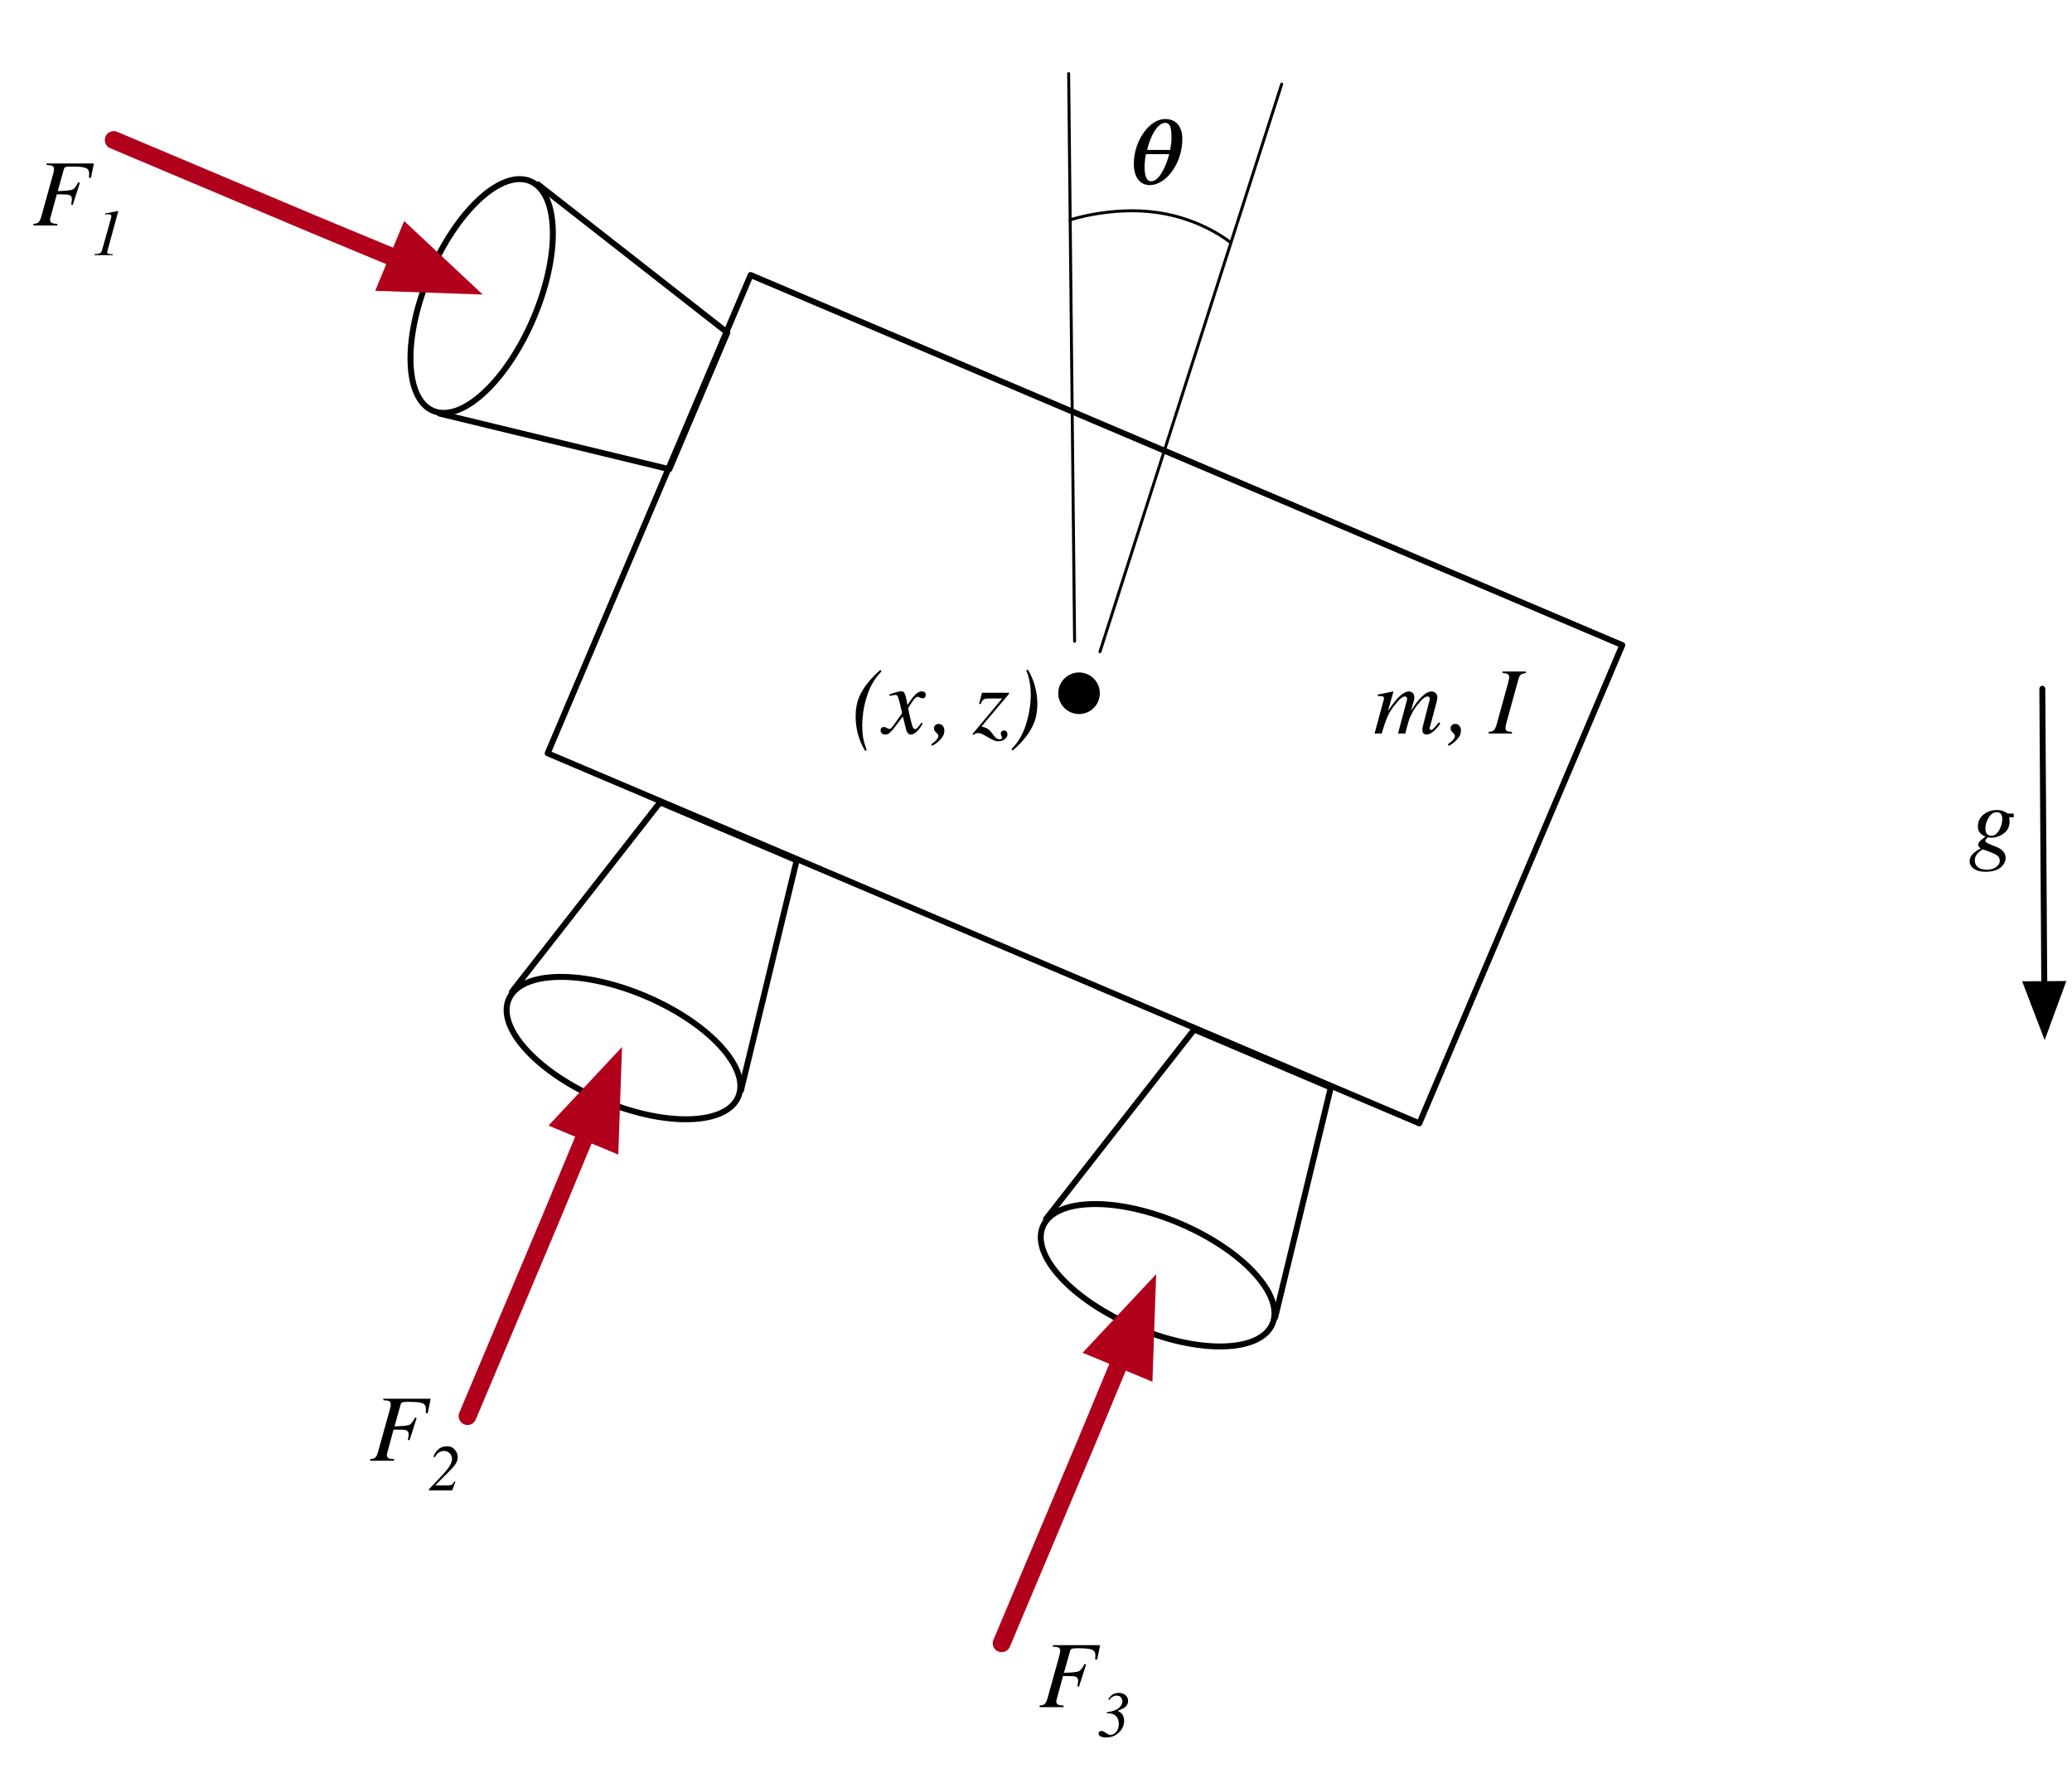
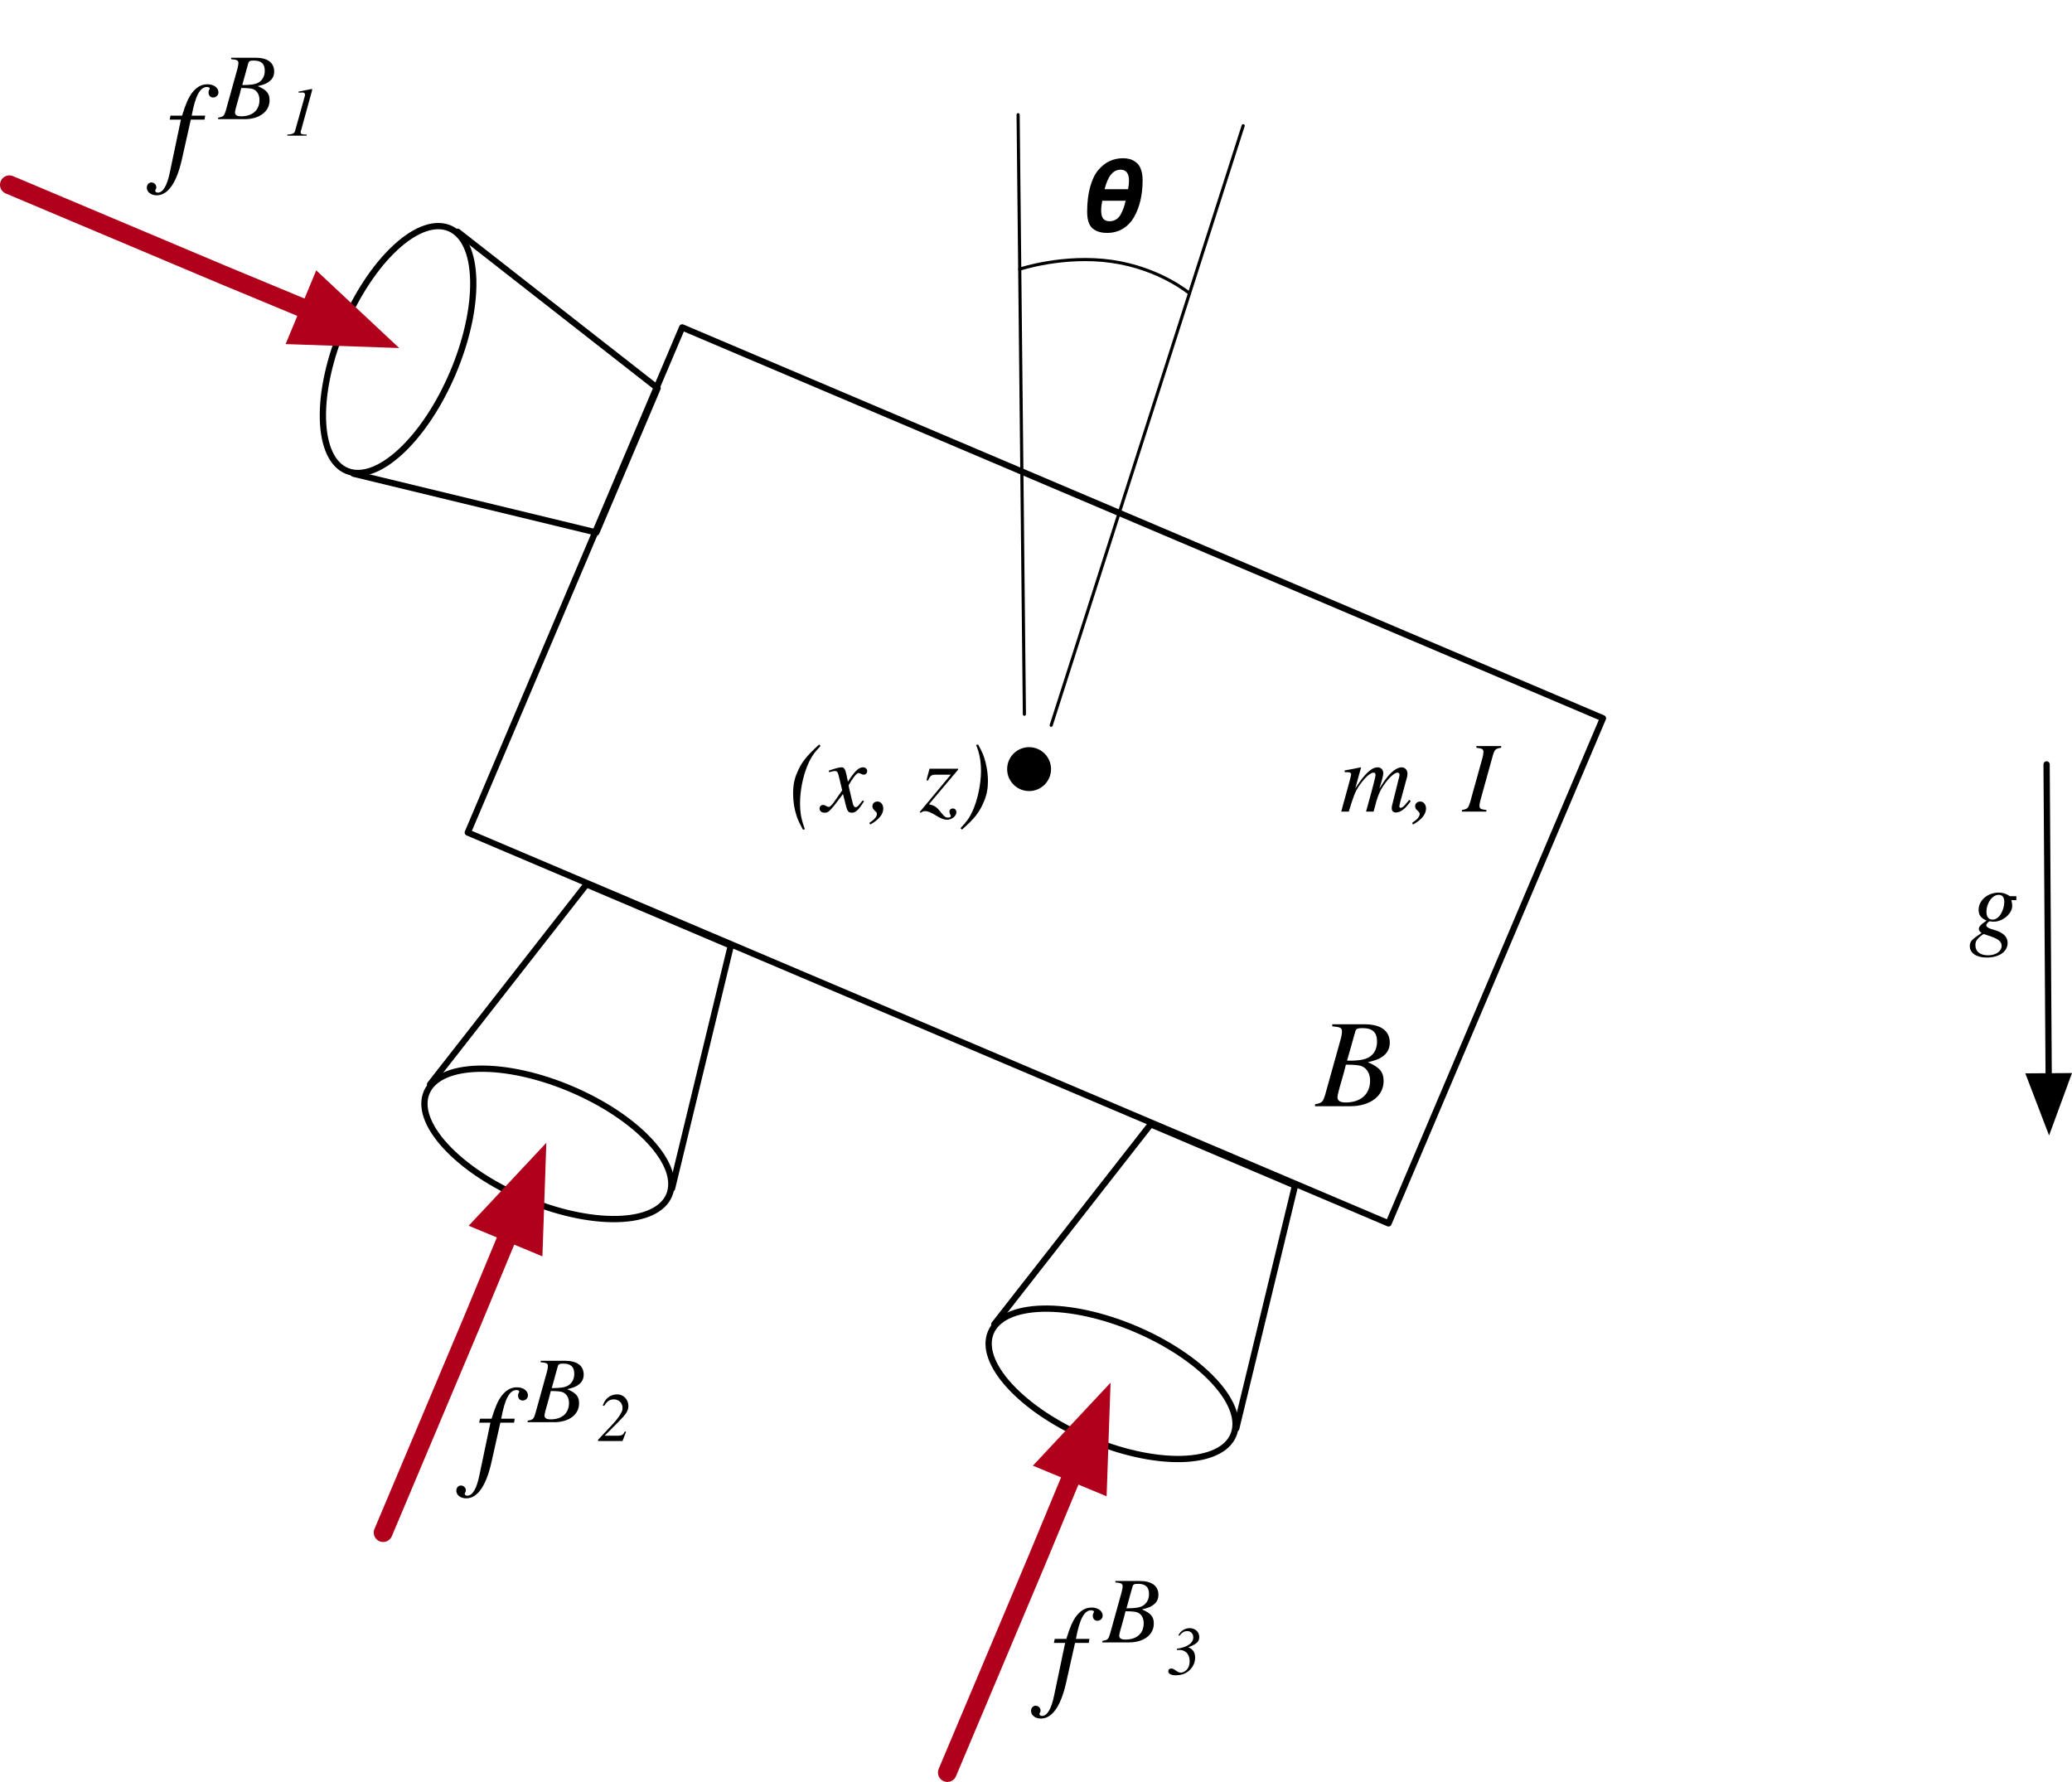
- <svg xmlns="http://www.w3.org/2000/svg" xmlns:xlink="http://www.w3.org/1999/xlink" width="349pt" height="301pt" viewBox="0 0 349 301" version="1.1">
+ <svg xmlns="http://www.w3.org/2000/svg" version="1.1" viewBox="162.652 157.113 330.399 284.131" width="330.399" height="284.131">
  <defs>
-     <g>
-       <symbol overflow="visible" id="glyph0-0">
-         <path style="stroke:none;" d="M -0.156 0 L -0.156 -10.438 L 12.281 -10.438 L 12.281 0 Z M 10.844 -1.438 L 10.844 -9 L 1.297 -9 L 1.297 -1.438 Z M 10.844 -1.438 " />
-       </symbol>
-       <symbol overflow="visible" id="glyph0-1">
-         <path style="stroke:none;" d="M 2.781 -4 C 2.781 -3.676 2.828 -3.422 2.922 -3.234 C 3.086 -2.91 3.391 -2.75 3.828 -2.75 C 4.297 -2.75 4.711 -3.047 5.078 -3.641 C 5.441 -4.242 5.625 -4.906 5.625 -5.625 C 5.625 -5.969 5.547 -6.234 5.391 -6.422 C 5.242 -6.617 5.02 -6.719 4.719 -6.719 C 4.133 -6.719 3.664 -6.406 3.312 -5.781 C 2.957 -5.164 2.781 -4.57 2.781 -4 Z M 3.047 2.969 C 3.672 2.969 4.188 2.816 4.594 2.516 C 5 2.223 5.203 1.875 5.203 1.469 C 5.203 1.156 5.098 0.891 4.891 0.672 C 4.773 0.555 4.586 0.438 4.328 0.312 C 4.117 0.207 3.758 0.055 3.25 -0.141 C 2.738 -0.336 2.445 -0.438 2.375 -0.438 C 2.238 -0.438 1.973 -0.254 1.578 0.109 C 1.191 0.473 1 0.883 1 1.344 C 1 2.031 1.297 2.504 1.891 2.766 C 2.203 2.898 2.586 2.969 3.047 2.969 Z M 0.125 1.547 C 0.125 1.148 0.273 0.773 0.578 0.422 C 0.879 0.066 1.352 -0.281 2 -0.625 C 1.875 -0.707 1.77 -0.797 1.688 -0.891 C 1.602 -0.984 1.562 -1.102 1.562 -1.25 C 1.562 -1.469 1.707 -1.711 2 -1.984 C 2.164 -2.141 2.438 -2.348 2.812 -2.609 C 2.477 -2.734 2.191 -2.91 1.953 -3.141 C 1.66 -3.441 1.516 -3.836 1.516 -4.328 C 1.516 -5.117 1.82 -5.773 2.438 -6.297 C 3.051 -6.816 3.812 -7.078 4.719 -7.078 C 5.195 -7.078 5.598 -7 5.922 -6.844 C 6.254 -6.695 6.445 -6.578 6.5 -6.484 L 7.562 -6.484 L 7.562 -5.859 L 6.766 -5.859 C 6.797 -5.742 6.816 -5.641 6.828 -5.547 C 6.848 -5.453 6.859 -5.316 6.859 -5.141 C 6.859 -4.297 6.531 -3.629 5.875 -3.141 C 5.219 -2.66 4.516 -2.422 3.766 -2.422 C 3.68 -2.422 3.602 -2.426 3.531 -2.438 C 3.469 -2.445 3.391 -2.461 3.297 -2.484 C 3.211 -2.484 3.102 -2.406 2.969 -2.25 C 2.832 -2.102 2.766 -1.969 2.766 -1.844 C 2.766 -1.664 3.336 -1.363 4.484 -0.938 C 5.617 -0.508 6.188 0.125 6.188 0.969 C 6.188 1.594 5.898 2.141 5.328 2.609 C 4.754 3.078 3.891 3.312 2.734 3.312 C 1.93 3.312 1.297 3.141 0.828 2.797 C 0.359 2.453 0.125 2.035 0.125 1.547 Z M 0.125 1.547 " />
-       </symbol>
-       <symbol overflow="visible" id="glyph0-2">
-         <path style="stroke:none;" d="M 5.953 -7.078 C 6.16 -7.078 6.348 -7.02 6.516 -6.906 C 6.766 -6.727 6.891 -6.441 6.891 -6.047 C 6.891 -5.867 6.844 -5.625 6.75 -5.312 C 6.664 -5 6.516 -4.492 6.297 -3.797 C 6.867 -4.68 7.363 -5.352 7.781 -5.812 C 8.539 -6.656 9.207 -7.078 9.781 -7.078 C 10.031 -7.078 10.254 -6.992 10.453 -6.828 C 10.66 -6.66 10.766 -6.391 10.766 -6.016 C 10.766 -5.898 10.711 -5.625 10.609 -5.188 L 9.469 -0.922 C 9.445 -0.859 9.453 -0.789 9.484 -0.719 C 9.523 -0.645 9.594 -0.609 9.688 -0.609 C 9.781 -0.609 9.863 -0.629 9.938 -0.672 C 10.008 -0.723 10.098 -0.805 10.203 -0.922 C 10.305 -1.023 10.391 -1.113 10.453 -1.188 C 10.523 -1.27 10.711 -1.5 11.016 -1.875 L 11.266 -1.688 L 11.188 -1.578 C 10.812 -1.047 10.43 -0.617 10.047 -0.297 C 9.672 0.016 9.297 0.172 8.922 0.172 C 8.754 0.172 8.613 0.129 8.5 0.047 C 8.32 -0.086 8.234 -0.316 8.234 -0.641 C 8.234 -0.711 8.238 -0.789 8.25 -0.875 C 8.27 -0.969 8.289 -1.07 8.312 -1.188 L 9.438 -5.562 C 9.457 -5.625 9.469 -5.676 9.469 -5.719 C 9.477 -5.758 9.484 -5.801 9.484 -5.844 C 9.484 -5.969 9.453 -6.062 9.391 -6.125 C 9.328 -6.195 9.242 -6.234 9.141 -6.234 C 8.797 -6.234 8.391 -5.969 7.922 -5.438 C 7.461 -4.914 7.062 -4.383 6.719 -3.844 C 6.406 -3.289 6.18 -2.828 6.047 -2.453 C 5.922 -2.078 5.691 -1.258 5.359 0 L 4.141 0 L 5.625 -5.562 C 5.633 -5.602 5.645 -5.645 5.656 -5.688 C 5.664 -5.738 5.672 -5.785 5.672 -5.828 C 5.672 -5.953 5.641 -6.051 5.578 -6.125 C 5.523 -6.195 5.438 -6.234 5.312 -6.234 C 4.988 -6.234 4.582 -5.957 4.094 -5.406 C 3.613 -4.863 3.223 -4.352 2.922 -3.875 C 2.617 -3.414 2.328 -2.801 2.047 -2.031 C 1.879 -1.562 1.66 -0.883 1.391 0 L 0.188 0 L 1.703 -5.562 C 1.723 -5.613 1.738 -5.664 1.75 -5.719 C 1.758 -5.77 1.766 -5.828 1.766 -5.891 C 1.766 -6.086 1.691 -6.207 1.547 -6.25 C 1.41 -6.289 1.141 -6.305 0.734 -6.297 L 0.734 -6.562 C 1.266 -6.645 2.117 -6.816 3.297 -7.078 L 3.359 -7.016 L 2.438 -3.797 C 3.02 -4.648 3.566 -5.363 4.078 -5.938 C 4.785 -6.695 5.41 -7.078 5.953 -7.078 Z M 5.953 -7.078 " />
-       </symbol>
-       <symbol overflow="visible" id="glyph0-3">
-         <path style="stroke:none;" d="M 1.438 -0.984 C 1.438 -1.098 1.504 -1.227 1.641 -1.375 C 1.773 -1.531 1.977 -1.609 2.25 -1.609 C 2.531 -1.609 2.754 -1.5 2.922 -1.281 C 3.098 -1.07 3.188 -0.805 3.188 -0.484 C 3.188 0.047 2.984 0.523 2.578 0.953 C 2.172 1.391 1.766 1.723 1.359 1.953 L 1.109 2.078 L 0.969 1.828 C 1.289 1.598 1.535 1.398 1.703 1.234 C 2.016 0.93 2.172 0.66 2.172 0.422 C 2.172 0.359 2.156 0.297 2.125 0.234 C 2.102 0.172 2.066 0.113 2.016 0.062 L 1.875 -0.094 C 1.676 -0.281 1.551 -0.426 1.5 -0.531 C 1.457 -0.633 1.438 -0.785 1.438 -0.984 Z M 1.438 -0.984 " />
-       </symbol>
-       <symbol overflow="visible" id="glyph0-4">
-         <path style="stroke:none;" d="" />
-       </symbol>
-       <symbol overflow="visible" id="glyph0-5">
-         <path style="stroke:none;" d="M -0.156 -0.266 C 0.227 -0.297 0.488 -0.363 0.625 -0.469 C 0.844 -0.625 1.023 -0.945 1.172 -1.438 L 3.125 -8.516 C 3.195 -8.805 3.242 -9.008 3.266 -9.125 C 3.297 -9.238 3.312 -9.352 3.312 -9.469 C 3.312 -9.727 3.227 -9.906 3.062 -10 C 2.895 -10.094 2.602 -10.156 2.188 -10.188 L 2.188 -10.438 L 6.141 -10.438 L 6.141 -10.188 C 5.723 -10.125 5.43 -10.031 5.266 -9.906 C 5.109 -9.789 4.961 -9.488 4.828 -9 L 2.875 -1.922 C 2.801 -1.672 2.75 -1.461 2.719 -1.297 C 2.695 -1.141 2.688 -1.02 2.688 -0.938 C 2.688 -0.676 2.773 -0.5 2.953 -0.406 C 3.141 -0.32 3.414 -0.273 3.781 -0.266 L 3.781 0 L -0.156 0 Z M -0.156 -0.266 " />
-       </symbol>
-       <symbol overflow="visible" id="glyph0-6">
-         <path style="stroke:none;" d="M 5.031 -10.469 C 4.539 -9.945 4.148 -9.461 3.859 -9.016 C 3.328 -8.234 2.898 -7.32 2.578 -6.281 C 2.285 -5.352 2.078 -4.469 1.953 -3.625 C 1.836 -2.789 1.781 -2.094 1.781 -1.531 C 1.781 -0.656 1.828 0.062 1.922 0.625 C 2.016 1.188 2.219 1.922 2.531 2.828 L 2.266 2.922 C 1.703 1.973 1.297 1.016 1.047 0.047 C 0.797 -0.922 0.672 -1.883 0.672 -2.844 C 0.672 -4.113 0.879 -5.238 1.297 -6.219 C 1.93 -7.688 3.109 -9.18 4.828 -10.703 Z M 5.031 -10.469 " />
-       </symbol>
-       <symbol overflow="visible" id="glyph0-7">
-         <path style="stroke:none;" d="M -0.453 -0.531 C -0.453 -0.738 -0.391 -0.883 -0.266 -0.969 C -0.141 -1.051 -0.008 -1.094 0.125 -1.094 C 0.188 -1.094 0.25 -1.082 0.312 -1.062 C 0.375 -1.051 0.441 -1.023 0.516 -0.984 L 0.797 -0.828 C 0.828 -0.805 0.859 -0.789 0.891 -0.781 C 0.93 -0.781 0.973 -0.781 1.016 -0.781 C 1.141 -0.781 1.238 -0.812 1.312 -0.875 C 1.383 -0.938 1.566 -1.164 1.859 -1.562 C 2.047 -1.812 2.484 -2.43 3.172 -3.422 C 3.172 -3.461 3.109 -3.742 2.984 -4.266 C 2.867 -4.785 2.758 -5.227 2.656 -5.594 C 2.562 -5.969 2.473 -6.211 2.391 -6.328 C 2.316 -6.441 2.172 -6.5 1.953 -6.5 C 1.879 -6.5 1.738 -6.473 1.531 -6.422 C 1.395 -6.391 1.25 -6.352 1.094 -6.312 L 1.016 -6.562 L 1.891 -6.859 C 2.109 -6.93 2.312 -6.988 2.5 -7.031 C 2.695 -7.082 2.863 -7.109 3 -7.109 C 3.219 -7.109 3.379 -7.047 3.484 -6.922 C 3.648 -6.711 3.789 -6.301 3.906 -5.688 L 4.078 -4.797 C 4.547 -5.516 4.91 -6.02 5.172 -6.312 C 5.398 -6.57 5.617 -6.766 5.828 -6.891 C 6.035 -7.023 6.234 -7.094 6.422 -7.094 C 6.598 -7.094 6.742 -7.066 6.859 -7.016 C 7.055 -6.922 7.156 -6.742 7.156 -6.484 C 7.156 -6.305 7.102 -6.164 7 -6.062 C 6.906 -5.969 6.781 -5.922 6.625 -5.922 C 6.562 -5.922 6.504 -5.926 6.453 -5.938 C 6.398 -5.957 6.348 -5.977 6.297 -6 L 6.094 -6.094 C 6.031 -6.113 5.973 -6.133 5.922 -6.156 C 5.867 -6.176 5.832 -6.188 5.812 -6.188 C 5.57 -6.188 5.242 -5.879 4.828 -5.266 C 4.41 -4.66 4.203 -4.312 4.203 -4.219 C 4.203 -4.145 4.25 -3.891 4.344 -3.453 C 4.445 -3.023 4.555 -2.57 4.672 -2.094 C 4.773 -1.645 4.863 -1.332 4.938 -1.156 C 5.051 -0.875 5.188 -0.734 5.344 -0.734 C 5.477 -0.734 5.617 -0.812 5.766 -0.969 C 5.91 -1.125 6.129 -1.406 6.422 -1.812 L 6.641 -1.688 C 6.422 -1.281 6.191 -0.93 5.953 -0.641 C 5.492 -0.098 5.062 0.172 4.656 0.172 C 4.395 0.172 4.188 0.047 4.031 -0.203 C 3.945 -0.348 3.863 -0.586 3.781 -0.922 L 3.297 -2.859 L 1.688 -0.75 C 1.375 -0.383 1.133 -0.141 0.969 -0.016 C 0.801 0.109 0.594 0.172 0.344 0.172 C 0 0.172 -0.227 0.066 -0.344 -0.141 C -0.414 -0.254 -0.453 -0.383 -0.453 -0.531 Z M -0.453 -0.531 " />
-       </symbol>
-       <symbol overflow="visible" id="glyph0-8">
-         <path style="stroke:none;" d="M 6.078 -6.672 L 1.438 -1.172 C 1.77 -1.098 2.035 -1.016 2.234 -0.922 C 2.566 -0.766 2.859 -0.52 3.109 -0.188 L 3.594 0.453 C 3.707 0.598 3.836 0.723 3.984 0.828 C 4.141 0.93 4.305 0.984 4.484 0.984 C 4.609 0.984 4.711 0.957 4.797 0.906 C 4.879 0.852 4.922 0.789 4.922 0.719 C 4.922 0.688 4.883 0.594 4.812 0.438 C 4.738 0.281 4.703 0.133 4.703 0 C 4.703 -0.164 4.758 -0.289 4.875 -0.375 C 4.988 -0.457 5.113 -0.5 5.25 -0.5 C 5.438 -0.5 5.578 -0.438 5.672 -0.312 C 5.766 -0.195 5.812 -0.047 5.812 0.141 C 5.812 0.422 5.664 0.688 5.375 0.938 C 5.082 1.188 4.723 1.312 4.297 1.312 C 4.055 1.312 3.82 1.27 3.594 1.188 C 3.457 1.133 3.297 1.055 3.109 0.953 L 2.172 0.422 C 1.859 0.242 1.602 0.113 1.406 0.031 C 1.219 -0.039 1.02 -0.078 0.812 -0.078 C 0.676 -0.078 0.562 -0.051 0.469 0 C 0.383 0.039 0.266 0.117 0.109 0.234 L -0.062 0.078 L 4.922 -5.891 L 2.594 -5.891 C 2.238 -5.891 1.969 -5.828 1.781 -5.703 C 1.602 -5.578 1.441 -5.32 1.297 -4.938 L 1.031 -5 L 1.531 -6.859 L 6.078 -6.859 Z M 6.078 -6.672 " />
-       </symbol>
-       <symbol overflow="visible" id="glyph0-9">
-         <path style="stroke:none;" d="M 0.266 2.641 C 0.805 2.055 1.219 1.551 1.5 1.125 C 1.988 0.363 2.395 -0.523 2.719 -1.547 C 2.988 -2.422 3.188 -3.27 3.312 -4.094 C 3.445 -4.926 3.516 -5.723 3.516 -6.484 C 3.516 -7.398 3.438 -8.207 3.281 -8.906 C 3.133 -9.613 2.953 -10.191 2.734 -10.641 L 3.031 -10.734 C 3.531 -9.93 3.922 -9.031 4.203 -8.031 C 4.484 -7.031 4.625 -6.016 4.625 -4.984 C 4.625 -3.828 4.453 -2.797 4.109 -1.891 C 3.473 -0.254 2.258 1.332 0.469 2.875 Z M 0.266 2.641 " />
-       </symbol>
-       <symbol overflow="visible" id="glyph0-10">
-         <path style="stroke:none;" d="M 0 -0.266 C 0.375 -0.297 0.633 -0.363 0.781 -0.469 C 1 -0.625 1.176 -0.945 1.312 -1.438 L 3.281 -8.516 C 3.32 -8.691 3.359 -8.844 3.391 -8.969 C 3.441 -9.188 3.469 -9.352 3.469 -9.469 C 3.469 -9.75 3.375 -9.938 3.188 -10.031 C 3 -10.125 2.676 -10.176 2.219 -10.188 L 2.219 -10.438 L 10.188 -10.438 L 9.688 -8 L 9.359 -8.031 C 9.367 -8.207 9.375 -8.336 9.375 -8.422 C 9.383 -8.547 9.391 -8.645 9.391 -8.719 C 9.391 -9.195 9.203 -9.516 8.828 -9.672 C 8.453 -9.836 7.672 -9.922 6.484 -9.922 C 5.973 -9.922 5.633 -9.895 5.469 -9.844 C 5.301 -9.801 5.191 -9.688 5.141 -9.5 L 4.094 -5.781 C 5.457 -5.82 6.285 -5.906 6.578 -6.031 C 6.867 -6.156 7.195 -6.566 7.562 -7.266 L 7.828 -7.188 L 6.625 -3.438 L 6.359 -3.516 C 6.41 -3.828 6.441 -4.035 6.453 -4.141 C 6.473 -4.242 6.484 -4.344 6.484 -4.438 C 6.484 -4.801 6.332 -5.035 6.031 -5.141 C 5.832 -5.203 5.441 -5.234 4.859 -5.234 L 3.938 -5.234 L 2.969 -1.688 C 2.883 -1.406 2.836 -1.234 2.828 -1.172 C 2.816 -1.117 2.812 -1.051 2.812 -0.969 C 2.812 -0.688 2.926 -0.492 3.156 -0.391 C 3.312 -0.328 3.602 -0.285 4.031 -0.266 L 4.031 0 L 0 0 Z M 0 -0.266 " />
-       </symbol>
-       <symbol overflow="visible" id="glyph1-0">
-         <path style="stroke:none;" d="" />
-       </symbol>
-       <symbol overflow="visible" id="glyph1-1">
-         <path style="stroke:none;" d="M 8.875 -7.609 C 8.875 -9.797 7.734 -10.953 5.984 -10.953 C 3.312 -10.969 0.703 -7.234 0.703 -3.438 C 0.703 -1.25 1.656 0.172 3.391 0.172 C 6.094 0.172 8.875 -3.422 8.875 -7.609 Z M 2.938 -5.75 C 3.484 -8.078 4.703 -10.312 5.984 -10.312 C 6.766 -10.312 7.047 -9.641 7.047 -7.797 C 7.047 -7.172 6.953 -6.406 6.828 -5.75 Z M 6.672 -5.047 C 6.047 -2.75 4.922 -0.469 3.625 -0.469 C 2.938 -0.469 2.516 -1.156 2.516 -2.922 C 2.516 -3.547 2.594 -4.281 2.75 -5.047 Z M 6.672 -5.047 " />
-       </symbol>
-       <symbol overflow="visible" id="glyph2-0">
-         <path style="stroke:none;" d="M -0.109 0 L -0.109 -7.172 L 8.438 -7.172 L 8.438 0 Z M 7.453 -0.984 L 7.453 -6.188 L 0.891 -6.188 L 0.891 -0.984 Z M 7.453 -0.984 " />
-       </symbol>
-       <symbol overflow="visible" id="glyph2-1">
-         <path style="stroke:none;" d="M 0.531 -0.188 L 0.891 -0.188 C 1.129 -0.219 1.32 -0.27 1.469 -0.344 C 1.613 -0.426 1.711 -0.562 1.766 -0.75 L 3.281 -6.156 C 3.301 -6.25 3.316 -6.328 3.328 -6.391 C 3.348 -6.453 3.359 -6.508 3.359 -6.562 C 3.359 -6.688 3.316 -6.77 3.234 -6.812 C 3.148 -6.852 3.02 -6.875 2.844 -6.875 L 2.312 -6.844 L 2.312 -7.016 L 2.453 -7.031 C 2.555 -7.051 2.82 -7.102 3.25 -7.188 C 3.688 -7.281 3.992 -7.344 4.172 -7.375 L 4.344 -7.422 L 4.438 -7.438 L 4.5 -7.391 C 4.5 -7.367 4.5 -7.348 4.5 -7.328 C 4.5 -7.305 4.492 -7.285 4.484 -7.266 L 2.688 -0.688 C 2.676 -0.656 2.664 -0.625 2.656 -0.594 C 2.656 -0.57 2.656 -0.547 2.656 -0.516 C 2.656 -0.367 2.719 -0.273 2.844 -0.234 C 2.977 -0.191 3.227 -0.164 3.594 -0.156 L 3.594 0 L 0.531 0 Z M 0.531 -0.188 " />
-       </symbol>
-       <symbol overflow="visible" id="glyph2-2">
-         <path style="stroke:none;" d="M 0.125 -0.188 L 2.438 -2.641 C 2.844 -3.066 3.16 -3.445 3.391 -3.781 C 3.805 -4.363 4.016 -4.859 4.016 -5.266 C 4.016 -5.648 3.891 -5.973 3.641 -6.234 C 3.398 -6.504 3.066 -6.641 2.641 -6.641 C 2.242 -6.641 1.895 -6.504 1.594 -6.234 C 1.438 -6.086 1.273 -5.875 1.109 -5.594 L 0.875 -5.672 C 1.156 -6.422 1.586 -6.938 2.172 -7.219 C 2.484 -7.363 2.812 -7.438 3.156 -7.438 C 3.719 -7.438 4.16 -7.242 4.484 -6.859 C 4.805 -6.484 4.969 -6.062 4.969 -5.594 C 4.969 -5.188 4.844 -4.801 4.594 -4.438 C 4.352 -4.07 3.93 -3.594 3.328 -3 L 1.219 -0.891 L 1.219 -0.844 L 3.312 -0.844 C 3.613 -0.844 3.836 -0.891 3.984 -0.984 C 4.141 -1.078 4.281 -1.258 4.406 -1.531 L 4.578 -1.453 L 4.031 0 L 0.125 0 Z M 0.125 -0.188 " />
-       </symbol>
-       <symbol overflow="visible" id="glyph2-3">
-         <path style="stroke:none;" d="M 0.625 -0.984 C 0.727 -0.984 0.82 -0.969 0.906 -0.938 C 0.988 -0.906 1.07 -0.863 1.156 -0.812 L 1.406 -0.641 C 1.539 -0.547 1.648 -0.477 1.734 -0.438 C 1.879 -0.363 2.023 -0.328 2.172 -0.328 C 2.523 -0.328 2.844 -0.492 3.125 -0.828 C 3.414 -1.172 3.562 -1.602 3.562 -2.125 C 3.562 -2.727 3.398 -3.188 3.078 -3.5 C 2.766 -3.812 2.316 -3.969 1.734 -3.969 C 1.711 -3.969 1.691 -3.969 1.672 -3.969 C 1.648 -3.969 1.602 -3.961 1.531 -3.953 L 1.531 -4.141 C 2.488 -4.266 3.164 -4.504 3.562 -4.859 C 3.969 -5.211 4.172 -5.57 4.172 -5.938 C 4.172 -6.176 4.098 -6.398 3.953 -6.609 C 3.805 -6.828 3.547 -6.938 3.172 -6.938 C 2.953 -6.938 2.738 -6.875 2.531 -6.75 C 2.32 -6.633 2.129 -6.457 1.953 -6.219 L 1.781 -6.281 C 1.988 -6.676 2.242 -6.961 2.547 -7.141 C 2.859 -7.316 3.188 -7.406 3.531 -7.406 C 4 -7.406 4.379 -7.281 4.672 -7.031 C 4.973 -6.781 5.125 -6.453 5.125 -6.047 C 5.125 -5.617 4.945 -5.266 4.594 -4.984 C 4.363 -4.805 3.969 -4.613 3.406 -4.406 L 3.406 -4.359 C 3.676 -4.234 3.891 -4.086 4.047 -3.922 C 4.316 -3.609 4.453 -3.195 4.453 -2.688 C 4.453 -1.945 4.172 -1.305 3.609 -0.766 C 3.016 -0.18 2.289 0.109 1.438 0.109 C 1.125 0.109 0.867 0.07 0.672 0 C 0.328 -0.102 0.156 -0.301 0.156 -0.594 C 0.156 -0.688 0.191 -0.773 0.266 -0.859 C 0.348 -0.941 0.469 -0.984 0.625 -0.984 Z M 0.625 -0.984 " />
-       </symbol>
-     </g>
+     <marker orient="auto" overflow="visible" markerUnits="strokeWidth" id="FilledArrow_Marker" stroke-linejoin="miter" stroke-miterlimit="10" viewBox="-1 -3 6 6" markerWidth="6" markerHeight="6" color="#b1001c">
+       <g>
+         <path d="M 3.733 0 L 0 -1.4 L 0 1.4 Z" fill="currentColor" stroke="currentColor" stroke-width="1" />
+       </g>
+     </marker>
+     <marker orient="auto" overflow="visible" markerUnits="strokeWidth" id="FilledArrow_Marker_2" stroke-linejoin="miter" stroke-miterlimit="10" viewBox="-1 -3 6 6" markerWidth="6" markerHeight="6" color="#b1001c">
+       <g>
+         <path d="M 3.733 0 L 0 -1.4 L 0 1.4 Z" fill="currentColor" stroke="currentColor" stroke-width="1" />
+       </g>
+     </marker>
+     <marker orient="auto" overflow="visible" markerUnits="strokeWidth" id="FilledArrow_Marker_3" stroke-linejoin="miter" stroke-miterlimit="10" viewBox="-1 -4 10 8" markerWidth="10" markerHeight="8" color="black">
+       <g>
+         <path d="M 8 0 L 0 -3 L 0 3 Z" fill="currentColor" stroke="currentColor" stroke-width="1" />
+       </g>
+     </marker>
  </defs>
-   <g id="surface1">
-     <path style="fill:none;stroke-width:1;stroke-linecap:round;stroke-linejoin:round;stroke:rgb(0%,0%,0%);stroke-opacity:1;stroke-miterlimit:10;" d="M 237.246 289.859 L 384.066 352.184 L 418.254 271.641 L 271.434 209.316 Z M 237.246 289.859 " transform="matrix(1,0,0,1,-145,-163)" />
-     <path style="fill-rule:nonzero;fill:rgb(0%,0%,0%);fill-opacity:1;stroke-width:1;stroke-linecap:round;stroke-linejoin:round;stroke:rgb(0%,0%,0%);stroke-opacity:1;stroke-miterlimit:10;" d="M 328.871 277.629 C 330.043 278.801 330.043 280.699 328.871 281.871 C 327.699 283.043 325.801 283.043 324.629 281.871 C 323.457 280.699 323.457 278.801 324.629 277.629 C 325.801 276.457 327.699 276.457 328.871 277.629 " transform="matrix(1,0,0,1,-145,-163)" />
-     <path style="fill:none;stroke-width:1;stroke-linecap:round;stroke-linejoin:round;stroke:rgb(0%,0%,0%);stroke-opacity:1;stroke-miterlimit:10;" d="M 238.117 201.805 C 238.328 210.805 233.133 223.043 226.512 229.145 C 219.891 235.242 214.355 232.891 214.145 223.895 C 213.934 214.895 219.129 202.656 225.75 196.555 C 232.367 190.457 237.906 192.809 238.117 201.805 " transform="matrix(1,0,0,1,-145,-163)" />
-     <path style="fill:none;stroke-width:1;stroke-linecap:round;stroke-linejoin:round;stroke:rgb(0%,0%,0%);stroke-opacity:1;stroke-miterlimit:10;" d="M 235.621 194.066 L 267.512 219.008 L 257.746 242.02 L 219.027 232.648 " transform="matrix(1,0,0,1,-145,-163)" />
-     <path style="fill:none;stroke-width:3;stroke-linecap:round;stroke-linejoin:round;stroke:rgb(69.412%,0%,10.98%);stroke-opacity:1;stroke-miterlimit:10;" d="M 164.152 186.582 L 197.902 200.812 L 212.023 206.672 " transform="matrix(1,0,0,1,-145,-163)" />
-     <path style="fill-rule:nonzero;fill:rgb(69.412%,0%,10.98%);fill-opacity:1;stroke-width:3;stroke-linecap:butt;stroke-linejoin:miter;stroke:rgb(69.412%,0%,10.98%);stroke-opacity:1;stroke-miterlimit:10;" d="M 222.367 210.969 L 213.633 202.793 L 210.414 210.551 Z M 222.367 210.969 " transform="matrix(1,0,0,1,-145,-163)" />
-     <path style="fill:none;stroke-width:1;stroke-linecap:round;stroke-linejoin:round;stroke:rgb(0%,0%,0%);stroke-opacity:1;stroke-miterlimit:10;" d="M 238.973 327.523 C 247.973 327.312 260.211 332.508 266.309 339.125 C 272.41 345.746 270.059 351.281 261.062 351.492 C 252.062 351.703 239.824 346.508 233.723 339.891 C 227.625 333.27 229.973 327.73 238.973 327.523 " transform="matrix(1,0,0,1,-145,-163)" />
-     <path style="fill:none;stroke-width:1;stroke-linecap:round;stroke-linejoin:round;stroke:rgb(0%,0%,0%);stroke-opacity:1;stroke-miterlimit:10;" d="M 231.234 330.016 L 256.176 298.125 L 279.188 307.891 L 269.812 346.613 " transform="matrix(1,0,0,1,-145,-163)" />
-     <path style="fill:none;stroke-width:3;stroke-linecap:round;stroke-linejoin:round;stroke:rgb(69.412%,0%,10.98%);stroke-opacity:1;stroke-miterlimit:10;" d="M 223.75 401.484 L 237.98 367.734 L 243.84 353.613 " transform="matrix(1,0,0,1,-145,-163)" />
-     <path style="fill-rule:nonzero;fill:rgb(69.412%,0%,10.98%);fill-opacity:1;stroke-width:3;stroke-linecap:butt;stroke-linejoin:miter;stroke:rgb(69.412%,0%,10.98%);stroke-opacity:1;stroke-miterlimit:10;" d="M 248.137 343.27 L 239.961 352.004 L 247.719 355.227 Z M 248.137 343.27 " transform="matrix(1,0,0,1,-145,-163)" />
-     <path style="fill:none;stroke-width:1;stroke-linecap:round;stroke-linejoin:round;stroke:rgb(0%,0%,0%);stroke-opacity:1;stroke-miterlimit:10;" d="M 328.941 365.781 C 337.938 365.57 350.18 370.766 356.277 377.383 C 362.379 384.004 360.027 389.539 351.027 389.75 C 342.031 389.961 329.789 384.766 323.691 378.148 C 317.59 371.527 319.941 365.992 328.941 365.781 " transform="matrix(1,0,0,1,-145,-163)" />
-     <path style="fill:none;stroke-width:1;stroke-linecap:round;stroke-linejoin:round;stroke:rgb(0%,0%,0%);stroke-opacity:1;stroke-miterlimit:10;" d="M 321.199 368.273 L 346.145 336.383 L 369.156 346.152 L 359.781 384.871 " transform="matrix(1,0,0,1,-145,-163)" />
-     <path style="fill:none;stroke-width:3;stroke-linecap:round;stroke-linejoin:round;stroke:rgb(69.412%,0%,10.98%);stroke-opacity:1;stroke-miterlimit:10;" d="M 313.715 439.742 L 327.945 405.992 L 333.809 391.875 " transform="matrix(1,0,0,1,-145,-163)" />
-     <path style="fill-rule:nonzero;fill:rgb(69.412%,0%,10.98%);fill-opacity:1;stroke-width:3;stroke-linecap:butt;stroke-linejoin:miter;stroke:rgb(69.412%,0%,10.98%);stroke-opacity:1;stroke-miterlimit:10;" d="M 338.102 381.527 L 329.93 390.262 L 337.688 393.484 Z M 338.102 381.527 " transform="matrix(1,0,0,1,-145,-163)" />
-     <path style="fill:none;stroke-width:1;stroke-linecap:round;stroke-linejoin:round;stroke:rgb(0%,0%,0%);stroke-opacity:1;stroke-miterlimit:10;" d="M 489 279 L 489.332 328.738 " transform="matrix(1,0,0,1,-145,-163)" />
-     <path style="fill-rule:nonzero;fill:rgb(0%,0%,0%);fill-opacity:1;stroke-width:1;stroke-linecap:butt;stroke-linejoin:miter;stroke:rgb(0%,0%,0%);stroke-opacity:1;stroke-miterlimit:10;" d="M 489.387 336.738 L 492.332 328.719 L 486.332 328.758 Z M 489.387 336.738 " transform="matrix(1,0,0,1,-145,-163)" />
-     <g style="fill:rgb(0%,0%,0%);fill-opacity:1;">
-       <use xlink:href="#glyph0-1" x="331.629" y="143.5" />
-     </g>
-     <g style="fill:rgb(0%,0%,0%);fill-opacity:1;">
-       <use xlink:href="#glyph0-2" x="231.338" y="123.526" />
-     </g>
-     <g style="fill:rgb(0%,0%,0%);fill-opacity:1;">
-       <use xlink:href="#glyph0-3" x="242.893" y="123.526" />
-       <use xlink:href="#glyph0-4" x="246.893" y="123.526" />
-       <use xlink:href="#glyph0-5" x="250.893" y="123.526" />
-     </g>
-     <g style="fill:rgb(0%,0%,0%);fill-opacity:1;">
-       <use xlink:href="#glyph0-6" x="143.447" y="123.526" />
-       <use xlink:href="#glyph0-7" x="148.775" y="123.526" />
-     </g>
-     <g style="fill:rgb(0%,0%,0%);fill-opacity:1;">
-       <use xlink:href="#glyph0-3" x="155.876" y="123.526" />
-       <use xlink:href="#glyph0-4" x="159.876" y="123.526" />
-       <use xlink:href="#glyph0-8" x="163.876" y="123.526" />
-     </g>
-     <g style="fill:rgb(0%,0%,0%);fill-opacity:1;">
-       <use xlink:href="#glyph0-9" x="170.103" y="123.526" />
-     </g>
-     <g style="fill:rgb(0%,0%,0%);fill-opacity:1;">
-       <use xlink:href="#glyph1-1" x="190.274" y="31" />
-     </g>
-     <path style="fill:none;stroke-width:0.5;stroke-linecap:round;stroke-linejoin:round;stroke:rgb(0%,0%,0%);stroke-opacity:1;stroke-miterlimit:10;" d="M 326 271 L 325 175.402 " transform="matrix(1,0,0,1,-145,-163)" />
-     <path style="fill:none;stroke-width:0.5;stroke-linecap:round;stroke-linejoin:round;stroke:rgb(0%,0%,0%);stroke-opacity:1;stroke-miterlimit:10;" d="M 330.273 272.758 L 360.887 177.16 " transform="matrix(1,0,0,1,-145,-163)" />
-     <path style="fill:none;stroke-width:0.5;stroke-linecap:round;stroke-linejoin:round;stroke:rgb(0%,0%,0%);stroke-opacity:1;stroke-miterlimit:10;" d="M 325.258 200.027 C 325.258 200.027 332.25 197.695 339.918 198.789 C 347.59 199.883 352.328 203.891 352.328 203.891 " transform="matrix(1,0,0,1,-145,-163)" />
-     <g style="fill:rgb(0%,0%,0%);fill-opacity:1;">
-       <use xlink:href="#glyph0-10" x="5.626" y="37.968" />
-     </g>
-     <g style="fill:rgb(0%,0%,0%);fill-opacity:1;">
-       <use xlink:href="#glyph2-1" x="15.4" y="42.968" />
-     </g>
-     <g style="fill:rgb(0%,0%,0%);fill-opacity:1;">
-       <use xlink:href="#glyph0-10" x="62.352" y="246" />
-     </g>
-     <g style="fill:rgb(0%,0%,0%);fill-opacity:1;">
-       <use xlink:href="#glyph2-2" x="72.125" y="251" />
-     </g>
-     <g style="fill:rgb(0%,0%,0%);fill-opacity:1;">
-       <use xlink:href="#glyph0-10" x="175.113" y="287.5" />
-     </g>
-     <g style="fill:rgb(0%,0%,0%);fill-opacity:1;">
-       <use xlink:href="#glyph2-3" x="184.887" y="292.5" />
+   <g id="Canvas_1" stroke="none" stroke-dasharray="none" fill="none" stroke-opacity="1" fill-opacity="1">
+     <g id="Canvas_1_Layer_1">
+       <g id="Graphic_2">
+         <path d="M 237.245 289.861 L 384.066 352.183 L 418.255 271.639 L 271.434 209.317 Z" stroke="black" stroke-linecap="round" stroke-linejoin="round" stroke-width="1" />
+       </g>
+       <g id="Graphic_5">
+         <circle cx="326.75" cy="279.75" r="3" fill="black" />
+         <circle cx="326.75" cy="279.75" r="3" stroke="black" stroke-linecap="round" stroke-linejoin="round" stroke-width="1" />
+       </g>
+       <g id="Group_12">
+         <g id="Graphic_7">
+           <path d="M 238.116 201.805 C 238.327 210.804 233.131 223.044 226.512 229.143 C 219.892 235.243 214.356 232.892 214.145 223.894 C 213.934 214.895 219.13 202.655 225.749 196.556 C 232.369 190.457 237.905 192.807 238.116 201.805" stroke="black" stroke-linecap="round" stroke-linejoin="round" stroke-width="1" />
+         </g>
+         <g id="Line_9">
+           <path d="M 235.623 194.065 L 267.514 219.009 L 257.745 242.021 L 219.025 232.647" stroke="black" stroke-linecap="round" stroke-linejoin="round" stroke-width="1" />
+         </g>
+         <g id="Line_11">
+           <path d="M 164.152 186.581 L 197.902 200.812 L 212.023 206.674" marker-end="url(#FilledArrow_Marker)" stroke="#b1001c" stroke-linecap="round" stroke-linejoin="round" stroke-width="3" />
+         </g>
+       </g>
+       <g id="Group_13">
+         <g id="Graphic_16">
+           <path d="M 238.973 327.522 C 247.971 327.311 260.211 332.506 266.31 339.126 C 272.41 345.745 270.06 351.282 261.061 351.493 C 252.062 351.703 239.823 346.508 233.723 339.889 C 227.624 333.269 229.974 327.732 238.973 327.522" stroke="black" stroke-linecap="round" stroke-linejoin="round" stroke-width="1" />
+         </g>
+         <g id="Line_15">
+           <path d="M 231.233 330.015 L 256.176 298.124 L 279.189 307.892 L 269.814 346.612" stroke="black" stroke-linecap="round" stroke-linejoin="round" stroke-width="1" />
+         </g>
+         <g id="Line_14">
+           <path d="M 223.749 401.486 L 237.979 367.735 L 243.841 353.615" marker-end="url(#FilledArrow_Marker_2)" stroke="#b1001c" stroke-linecap="round" stroke-linejoin="round" stroke-width="3" />
+         </g>
+       </g>
+       <g id="Group_17">
+         <g id="Graphic_20">
+           <path d="M 328.94 365.78 C 337.939 365.569 350.179 370.764 356.278 377.384 C 362.378 384.003 360.027 389.54 351.029 389.751 C 342.03 389.962 329.79 384.766 323.691 378.147 C 317.591 371.527 319.942 365.99 328.94 365.78" stroke="black" stroke-linecap="round" stroke-linejoin="round" stroke-width="1" />
+         </g>
+         <g id="Line_19">
+           <path d="M 321.2 368.273 L 346.144 336.382 L 369.156 346.15 L 359.782 384.87" stroke="black" stroke-linecap="round" stroke-linejoin="round" stroke-width="1" />
+         </g>
+         <g id="Line_18">
+           <path d="M 313.716 439.744 L 327.947 405.993 L 333.809 391.873" marker-end="url(#FilledArrow_Marker_2)" stroke="#b1001c" stroke-linecap="round" stroke-linejoin="round" stroke-width="3" />
+         </g>
+       </g>
+       <g id="Line_21">
+         <line x1="489" y1="279" x2="489.333" y2="328.737" marker-end="url(#FilledArrow_Marker_3)" stroke="black" stroke-linecap="round" stroke-linejoin="round" stroke-width="1" />
+       </g>
+       <g id="Graphic_23">
+         <text transform="translate(476.629 291.5)" fill="black">
+           <tspan font-family="Times" font-style="italic" font-size="16" fill="black" x="0" y="15">g</tspan>
+         </text>
+       </g>
+       <g id="Graphic_24">
+         <text transform="translate(376.3381 271.526)" fill="black">
+           <tspan font-family="Times" font-style="italic" font-size="16" fill="black" x="0" y="15">m, I</tspan>
+         </text>
+       </g>
+       <g id="Graphic_25">
+         <text transform="translate(288.4474 271.526)" fill="black">
+           <tspan font-family="Times" font-style="italic" font-size="16" fill="black" x="0" y="15">(x, z)</tspan>
+         </text>
+       </g>
+       <g id="Graphic_26">
+         <text transform="translate(335.2742 177)" fill="black">
+           <tspan font-family="STIXGeneral" font-size="16" fill="black" x="2469136e-19" y="17">𝜽</tspan>
+         </text>
+       </g>
+       <g id="Line_28">
+         <line x1="326" y1="271" x2="325" y2="175.403" stroke="black" stroke-linecap="round" stroke-linejoin="round" stroke-width=".5" />
+       </g>
+       <g id="Line_29">
+         <line x1="330.274" y1="272.758" x2="360.887" y2="177.161" stroke="black" stroke-linecap="round" stroke-linejoin="round" stroke-width=".5" />
+       </g>
+       <g id="Line_31">
+         <path d="M 325.258 200.029 C 325.258 200.029 332.25 197.696 339.919 198.79 C 347.588 199.884 352.327 203.891 352.327 203.891" stroke="black" stroke-linecap="round" stroke-linejoin="round" stroke-width=".5" />
+       </g>
+       <g id="Graphic_33">
+         <text transform="translate(238.355 369.8856)" fill="black">
+           <tspan font-family="Times" font-style="italic" font-size="20" fill="black" x="0" y="22">f </tspan>
+           <tspan font-family="Times" font-style="italic" font-size="15" fill="black" y="14">B</tspan>
+         </text>
+       </g>
+       <g id="Graphic_40">
+         <text transform="translate(330 405)" fill="black">
+           <tspan font-family="Times" font-style="italic" font-size="20" fill="black" x="0" y="22">f </tspan>
+           <tspan font-family="Times" font-style="italic" font-size="15" fill="black" y="14">B</tspan>
+         </text>
+       </g>
+       <g id="Graphic_41">
+         <text transform="translate(189 162.1129)" fill="black">
+           <tspan font-family="Times" font-style="italic" font-size="20" fill="black" x="0" y="22">f </tspan>
+           <tspan font-family="Times" font-style="italic" font-size="15" fill="black" y="14">B</tspan>
+         </text>
+       </g>
+       <g id="Graphic_42">
+         <text transform="translate(207.9351 168.7394)" fill="black">
+           <tspan font-family="Times" font-style="italic" font-size="11" fill="black" x="0" y="10">1</tspan>
+         </text>
+       </g>
+       <g id="Graphic_43">
+         <text transform="translate(257.8871 376.8856)" fill="black">
+           <tspan font-family="Times" font-style="italic" font-size="11" fill="black" x="0" y="10">2</tspan>
+         </text>
+       </g>
+       <g id="Graphic_44">
+         <text transform="translate(348.7742 414.1613)" fill="black">
+           <tspan font-family="Times" font-style="italic" font-size="11" fill="black" x="0" y="10">3</tspan>
+         </text>
+       </g>
+       <g id="Graphic_45">
+         <text transform="translate(372.5 314.5)" fill="black">
+           <tspan font-family="Times" font-style="italic" font-size="20" fill="black" x="0" y="19">B</tspan>
+         </text>
+       </g>
    </g>
  </g>
</svg>
